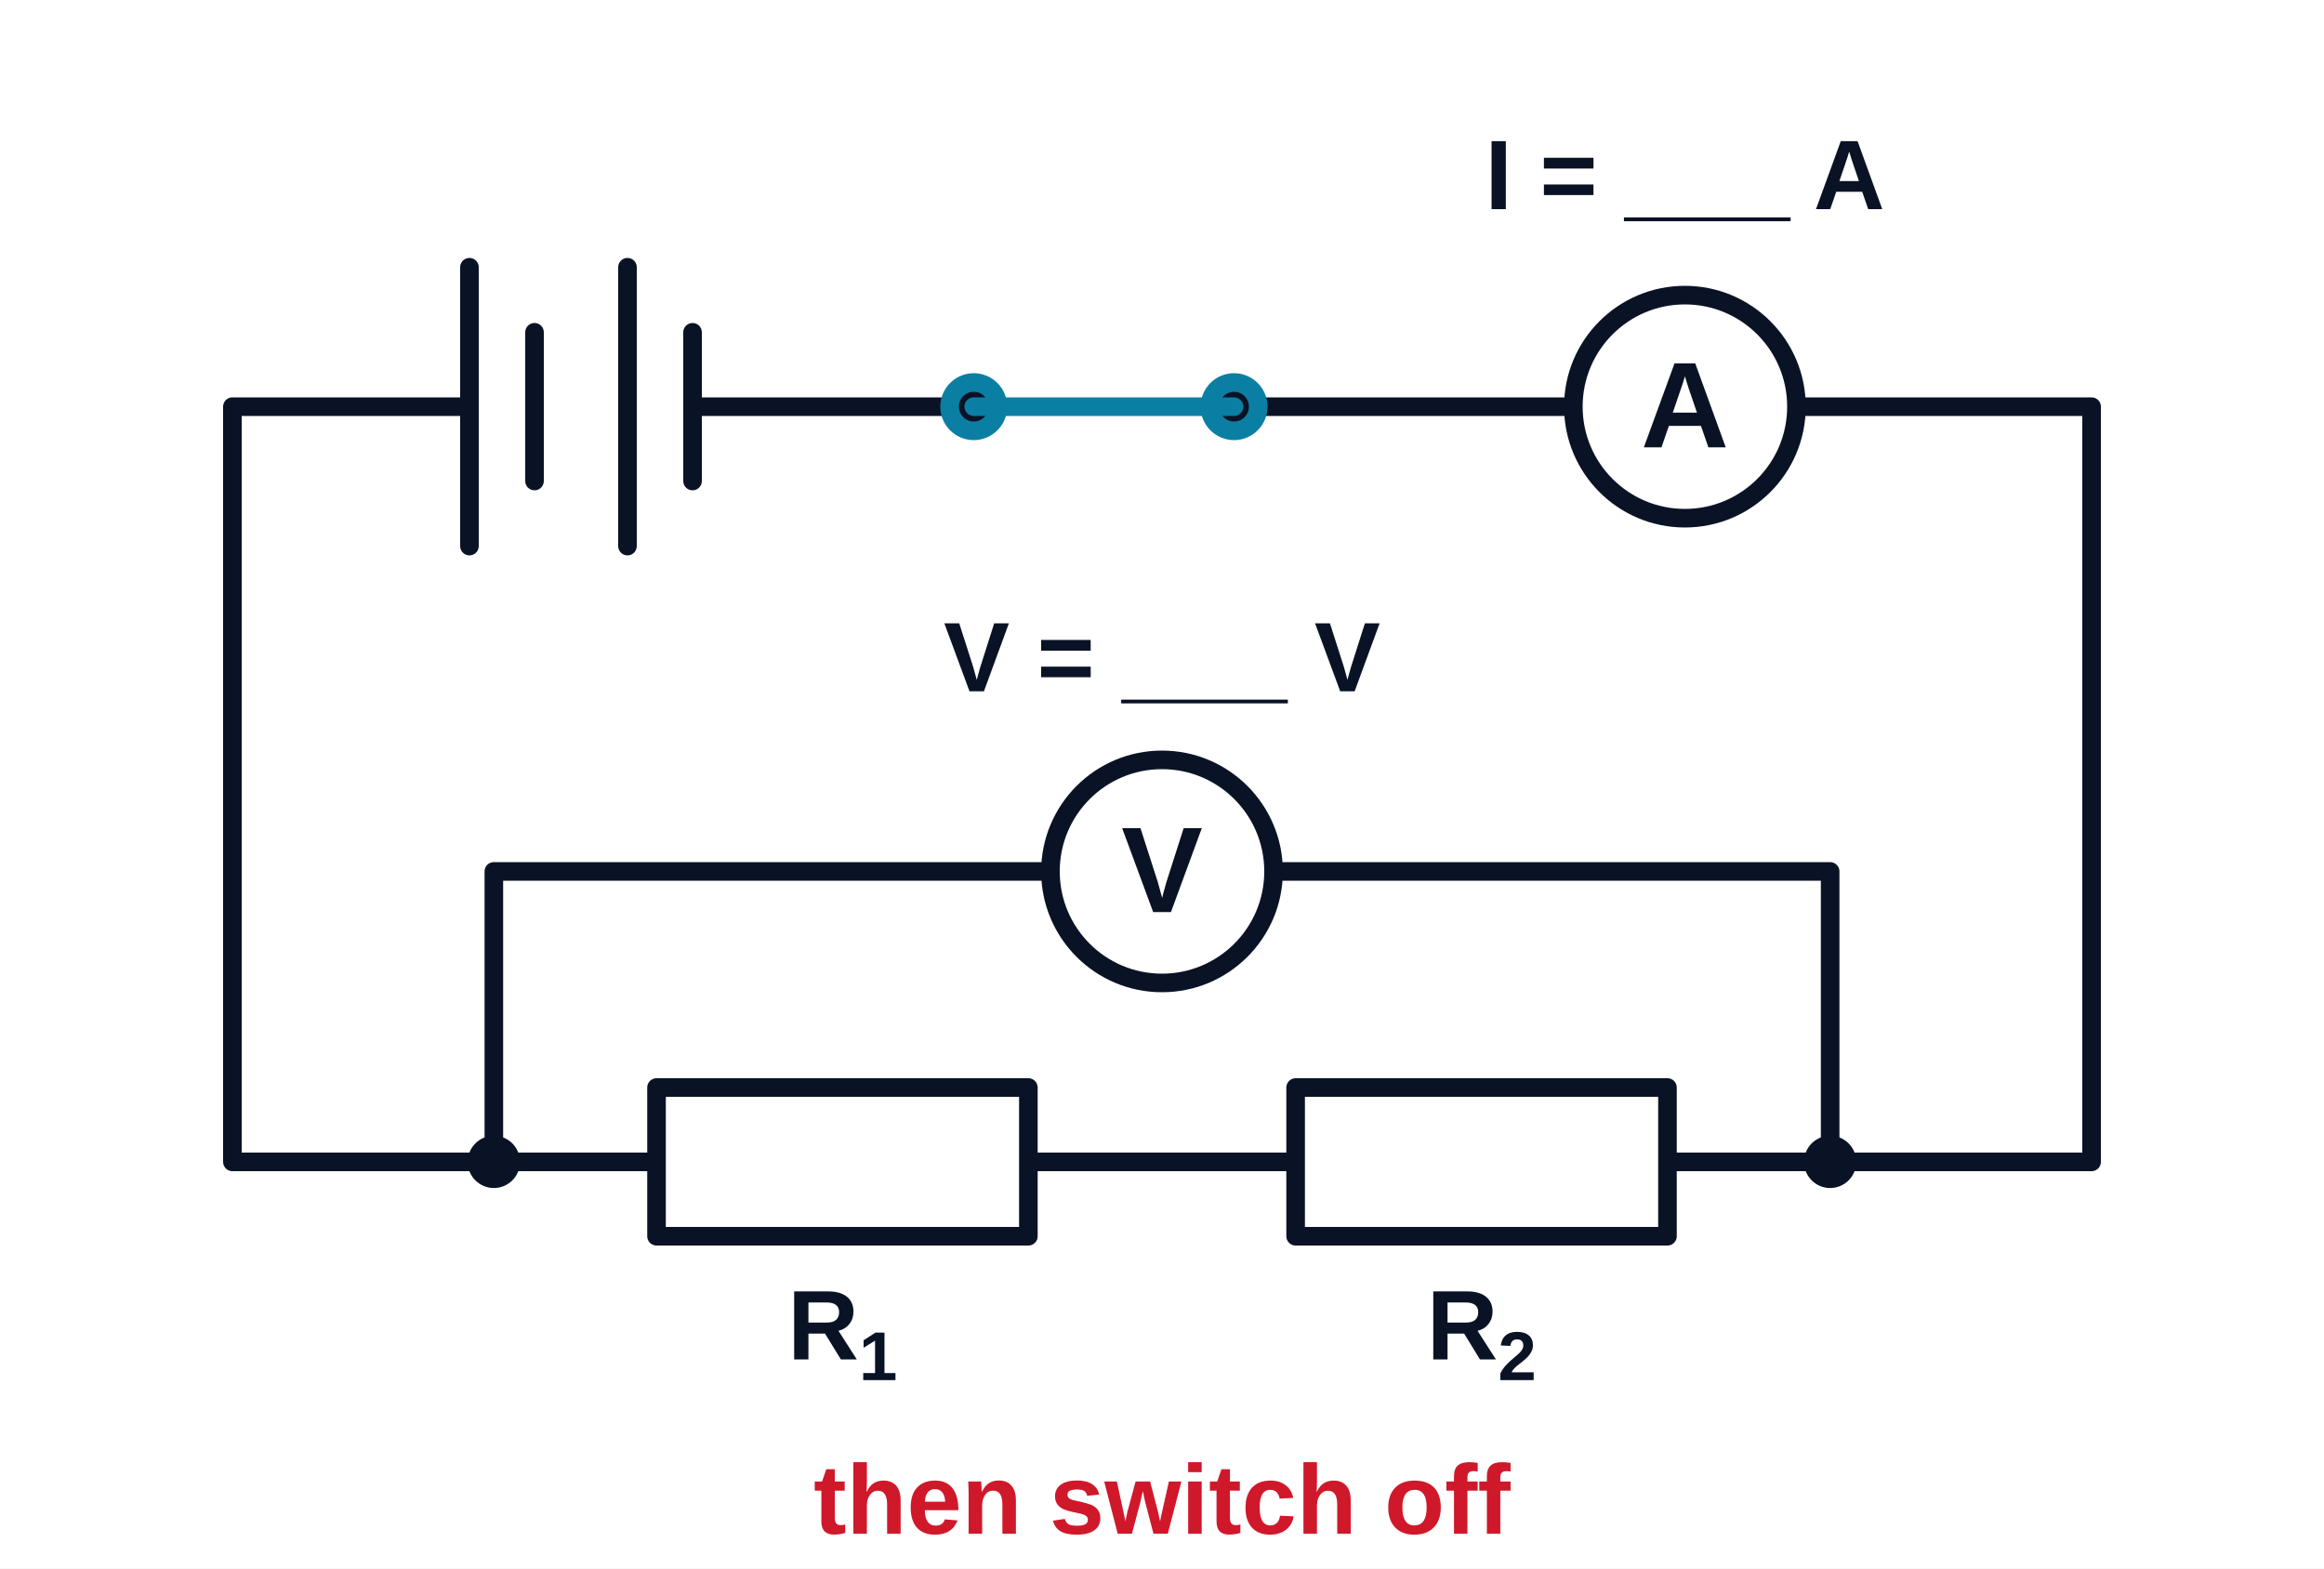
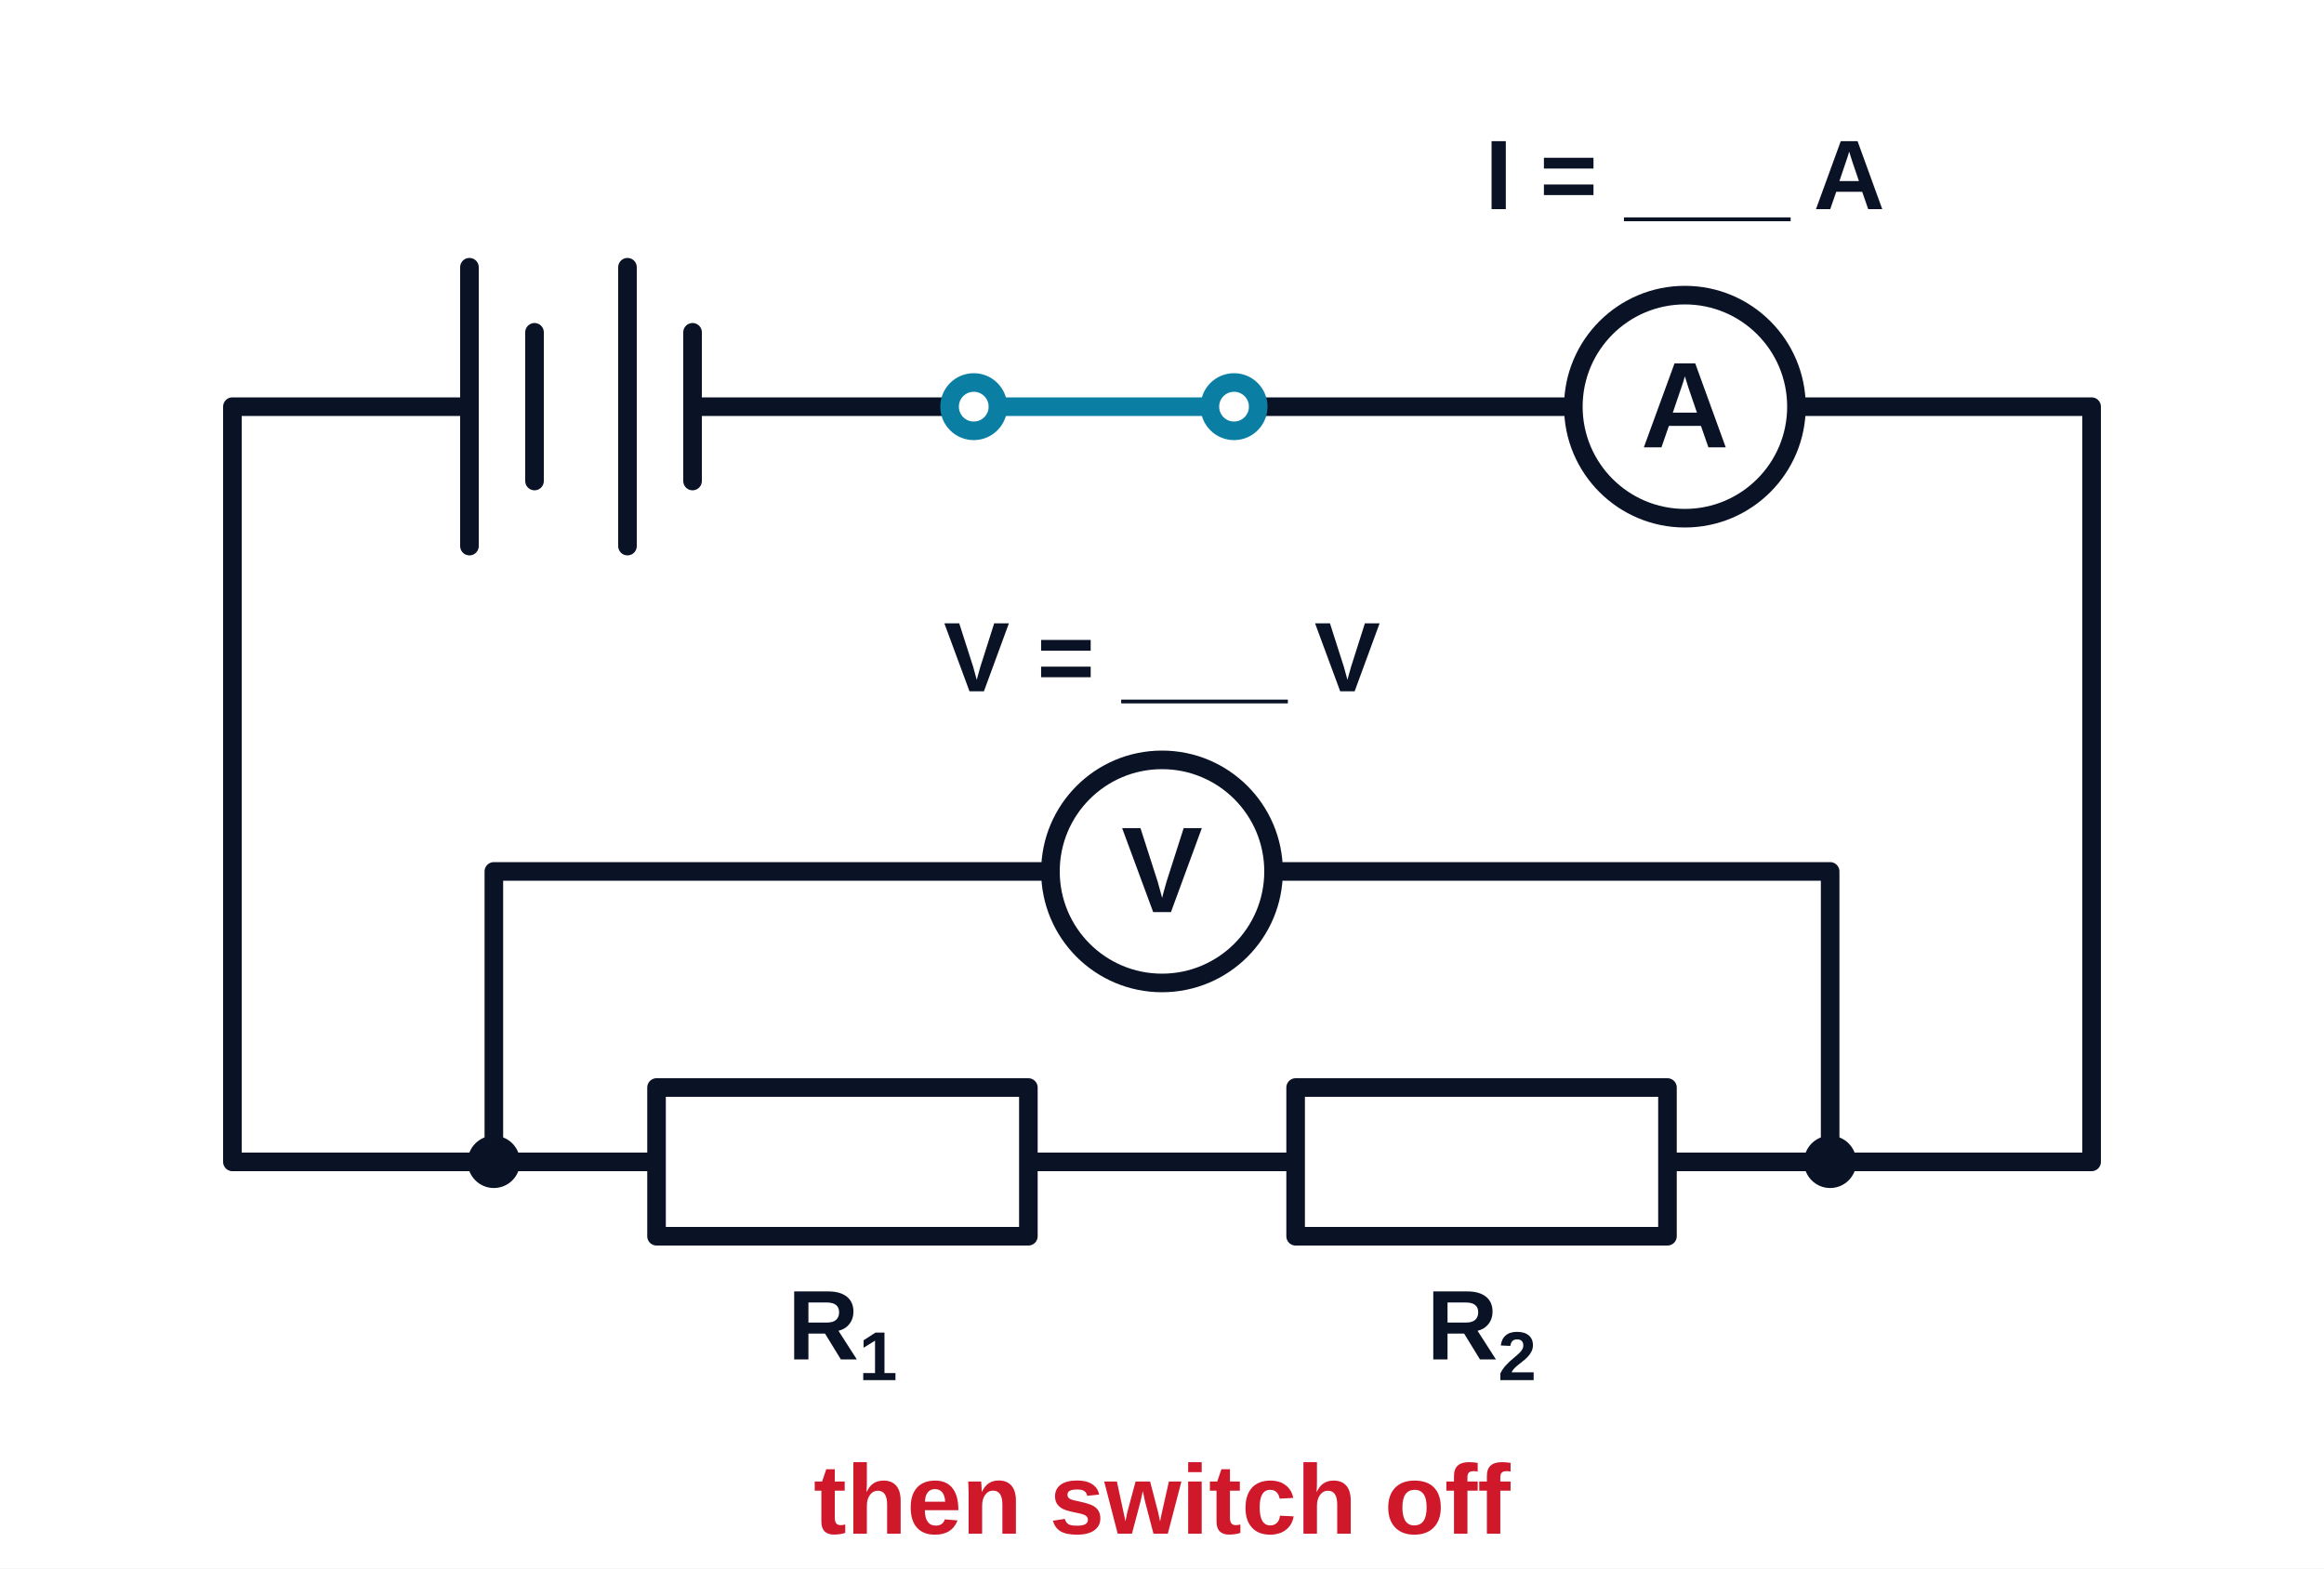
<svg xmlns="http://www.w3.org/2000/svg" viewBox="0 0 400 270" width="400" height="270" role="img" font-family="Arial, Helvetica, sans-serif" fill="none" stroke="#0a1326" stroke-width="3.2" stroke-linecap="round" stroke-linejoin="round">
  <rect width="400" height="270" fill="#ffffff" stroke="none" />
  <path d="M40 70 H360 V200 H40 Z" stroke="#0a1326" stroke-width="3.2" fill="none" />
  <g transform="translate(100 70) rotate(0) scale(1.6)" stroke="#0a1326" stroke-width="2">
    <rect x="-12" y="-5" width="24" height="10" fill="#ffffff" stroke="none" />
    <line x1="-12" y1="-15" x2="-12" y2="15" />
    <line x1="-5" y1="-8" x2="-5" y2="8" />
    <line x1="5" y1="-15" x2="5" y2="15" />
    <line x1="12" y1="-8" x2="12" y2="8" />
  </g>
  <g transform="translate(190 70) rotate(0) scale(1.6)" stroke="#0b7fa3" stroke-width="2">
    <rect x="-14" y="-5" width="28" height="10" fill="#ffffff" stroke="none" />
-     <circle cx="-14" cy="0" r="2.6" fill="#0a1326" />
-     <circle cx="14" cy="0" r="2.6" fill="#0a1326" />
    <line x1="-14" y1="0" x2="14" y2="0" />
+     <circle cx="-14" cy="0" r="2.6" fill="#ffffff" />
+     <circle cx="14" cy="0" r="2.6" fill="#ffffff" />
  </g>
  <g transform="translate(290 70) rotate(0) scale(1.6)" stroke="#0a1326" stroke-width="2">
    <rect x="-12" y="-5" width="24" height="10" fill="#ffffff" stroke="none" />
    <circle r="12" />
  </g>
  <text x="290" y="77" text-anchor="middle" font-size="21" font-weight="700" fill="#0a1326" stroke="none">A</text>
  <g transform="translate(145 200) rotate(0) scale(1.6)" stroke="#0a1326" stroke-width="2">
    <rect x="-20" y="-5" width="40" height="10" fill="#ffffff" stroke="none" />
    <rect x="-20" y="-8" width="40" height="16" />
  </g>
  <g transform="translate(255 200) rotate(0) scale(1.6)" stroke="#0a1326" stroke-width="2">
    <rect x="-20" y="-5" width="40" height="10" fill="#ffffff" stroke="none" />
    <rect x="-20" y="-8" width="40" height="16" />
  </g>
  <text x="145" y="234" text-anchor="middle" font-size="17" font-weight="700" fill="#0a1326" stroke="none">R<tspan dy="0.3em" font-size="70%">1</tspan>
  </text>
  <text x="255" y="234" text-anchor="middle" font-size="17" font-weight="700" fill="#0a1326" stroke="none">R<tspan dy="0.3em" font-size="70%">2</tspan>
  </text>
  <path d="M85 200 V150 H181" stroke="#0a1326" stroke-width="3.2" fill="none" />
  <path d="M219 150 H315 V200" stroke="#0a1326" stroke-width="3.2" fill="none" />
  <circle cx="85" cy="200" r="4.5" fill="#0a1326" stroke="none" />
  <circle cx="315" cy="200" r="4.5" fill="#0a1326" stroke="none" />
  <g transform="translate(200 150) rotate(0) scale(1.6)" stroke="#0a1326" stroke-width="2">
    <rect x="-12" y="-5" width="24" height="10" fill="#ffffff" stroke="none" />
    <circle r="12" />
  </g>
  <text x="200" y="157" text-anchor="middle" font-size="21" font-weight="700" fill="#0a1326" stroke="none">V</text>
  <text x="290" y="36" text-anchor="middle" font-size="17" font-weight="700" fill="#0a1326" stroke="none">I = ___ A</text>
  <text x="200" y="119" text-anchor="middle" font-size="17" font-weight="700" fill="#0a1326" stroke="none">V = ___ V</text>
  <text x="200" y="264" text-anchor="middle" font-size="17" font-weight="700" fill="#d0182b" stroke="none">then switch off</text>
</svg>
